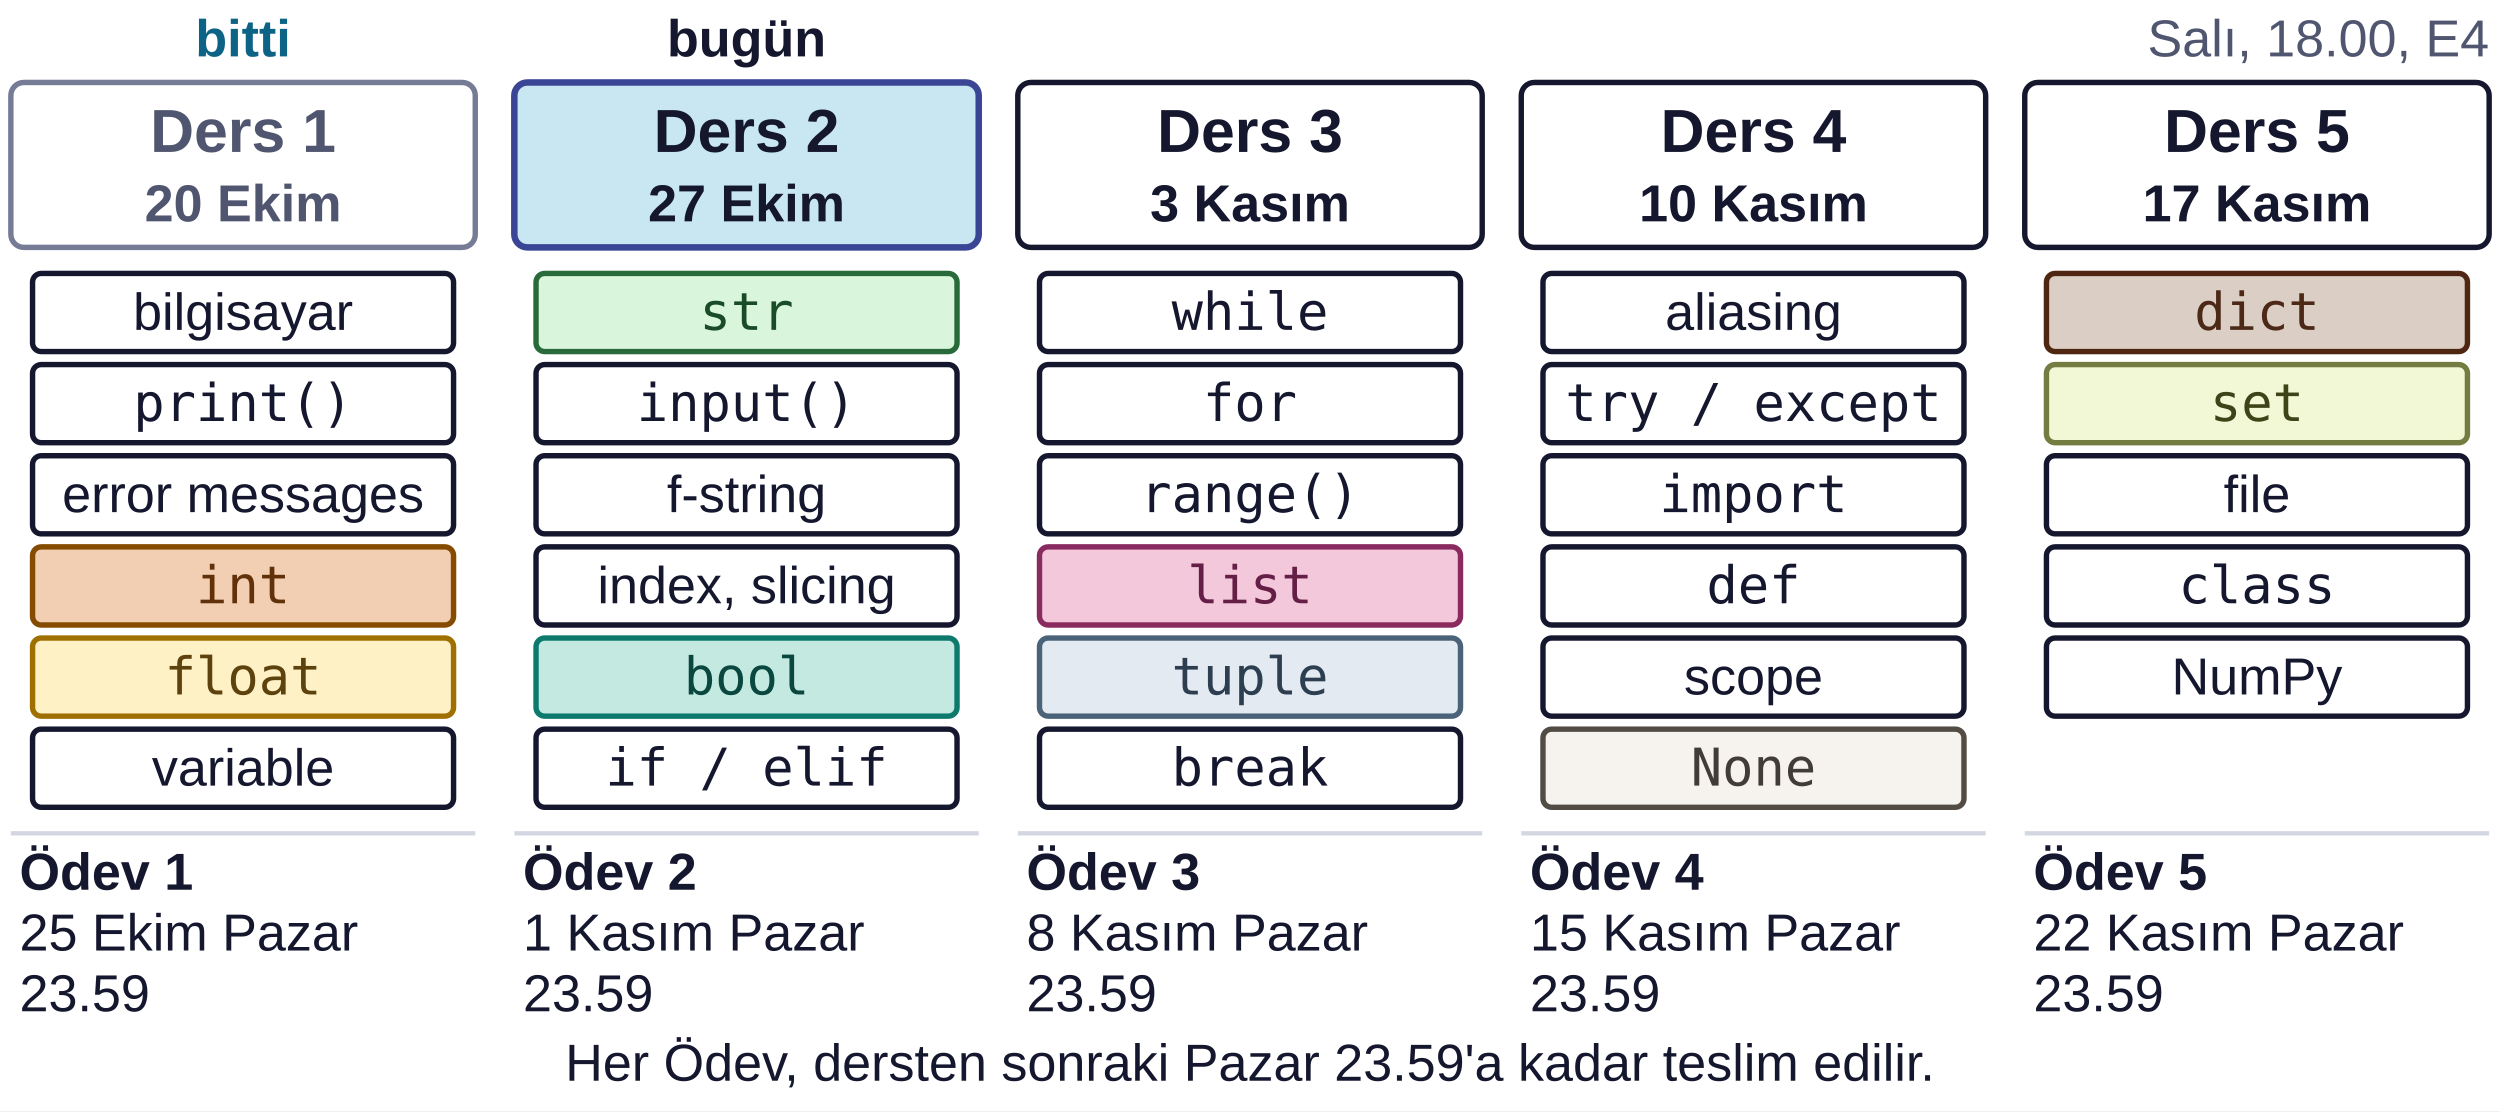
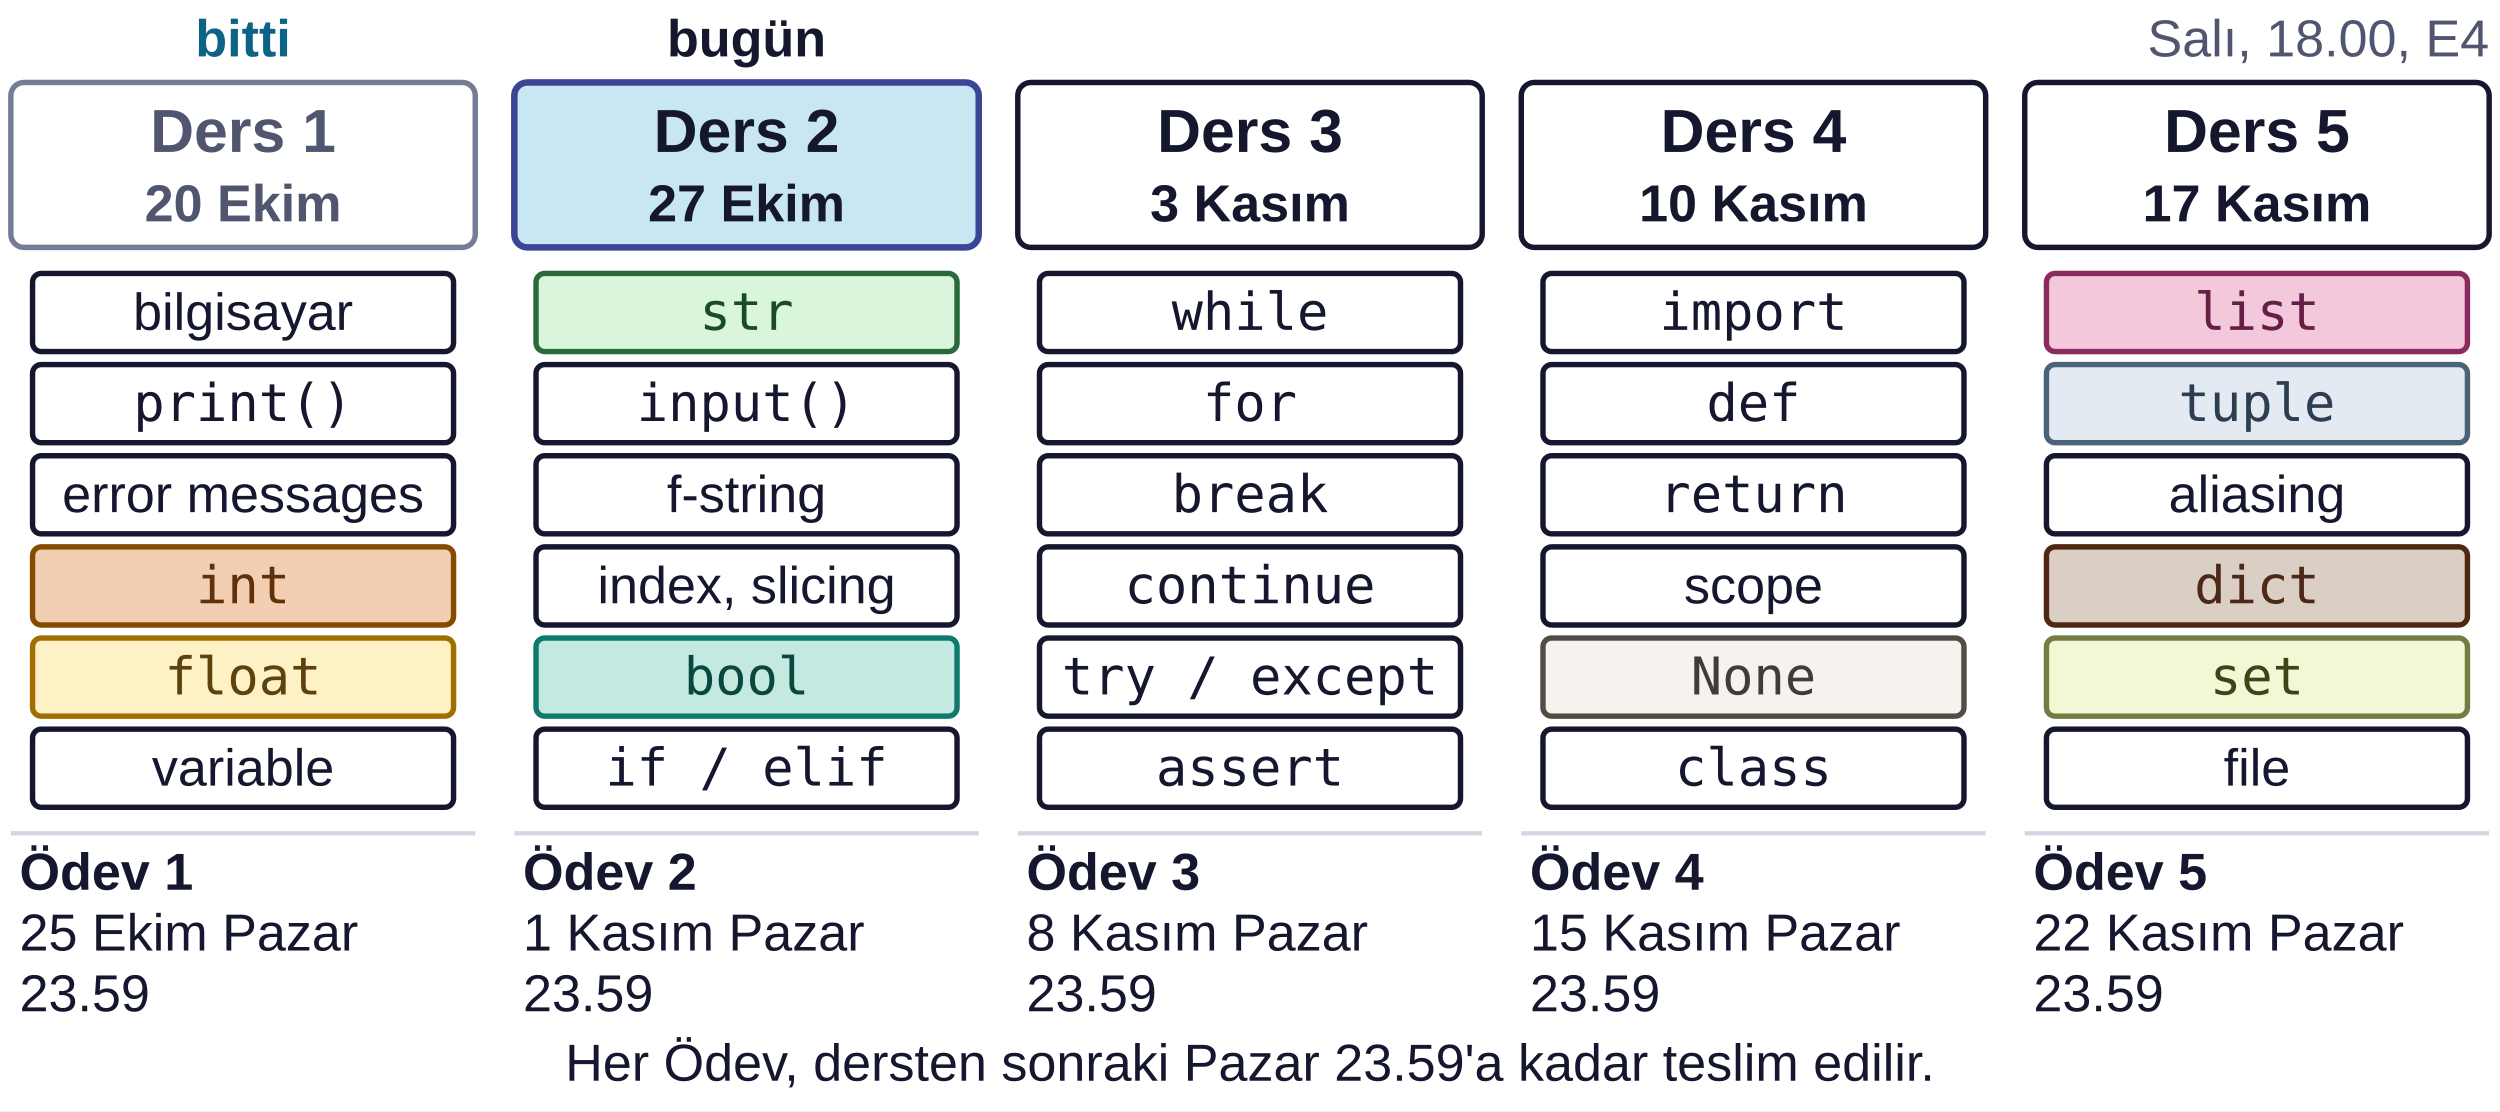
<svg xmlns="http://www.w3.org/2000/svg" class="dg" viewBox="0 0 1152 512" width="1152" height="512" role="img" aria-labelledby="ders2-course-calendar-t ders2-course-calendar-d">
  <defs>
    <style>
/* dg v3 · IEEE Hacettepe Python diyagram stili · authoring/DIAGRAMS.md'den aynen kopyalanır */
.dg{font-family:"Atkinson Hyperlegible Next","Segoe UI",Arial,sans-serif}
.dg .bg{fill:#FFFFFF;fill:var(--d-bg,#FFFFFF)}
.dg .tx,.dg .lb,.dg .ti,.dg .cd,.dg .cd24{fill:#14172E;fill:var(--d-ink,#14172E)}
.dg .tx{font-size:24px;font-weight:400}
.dg .lb{font-size:24px;font-weight:600}
.dg .ti{font-size:28px;font-weight:700}
.dg .cd,.dg .cd24,.dg .ty,.dg .nm{font-family:"JetBrains Mono",Menlo,Consolas,"DejaVu Sans Mono",monospace;font-weight:500}
.dg .cd{font-size:28px}
.dg .cd24{font-size:24px}
.dg .ty{font-size:24px;fill:#50566F;fill:var(--d-type,#50566F)}
.dg .nm{font-size:28px;font-weight:600;fill:#FFFFFF;fill:var(--d-on-name,#FFFFFF)}
.dg .src{font-size:18px;font-weight:400;fill:#50566F;fill:var(--d-type,#50566F)}
.dg .sub{fill:#50566F;fill:var(--d-type,#50566F)}
.dg .okt{fill:#0D6385;fill:var(--d-ok,#0D6385);font-weight:600}
.dg .errt{fill:#C21C20;fill:var(--d-err,#C21C20);font-weight:600}
.dg .b7{font-weight:700}
.dg .pre{white-space:pre}
.dg .mid{text-anchor:middle}
.dg .end{text-anchor:end}
.dg .box{fill:#FFFFFF;fill:var(--d-paper,#FFFFFF);stroke:#14172E;stroke:var(--d-ink,#14172E);stroke-width:2.5}
.dg .boxm{fill:#FFFFFF;fill:var(--d-paper,#FFFFFF);stroke:#767C95;stroke:var(--d-muted,#767C95);stroke-width:2.5}
.dg .boxhl{fill:#C8E7F3;fill:var(--d-hl,#C8E7F3);stroke:#3B4595;stroke:var(--d-brand,#3B4595);stroke-width:3}
.dg .blk{fill:#FFFFFF;fill:var(--d-paper,#FFFFFF);stroke:#3B4595;stroke:var(--d-brand,#3B4595);stroke-width:2.5}
.dg .frame{fill:none;stroke:#14172E;stroke:var(--d-ink,#14172E);stroke-width:2.5}
.dg .local{fill:#EFF0F7;fill:var(--d-tint,#EFF0F7);stroke:#14172E;stroke:var(--d-ink,#14172E);stroke-width:2.5}
.dg .tmpl{fill:none;stroke:#14172E;stroke:var(--d-ink,#14172E);stroke-width:2.5;stroke-dasharray:8 6}
.dg .cell{fill:#FFFFFF;fill:var(--d-paper,#FFFFFF);stroke:#14172E;stroke:var(--d-ink,#14172E);stroke-width:2}
.dg .cellh{fill:#EFF0F7;fill:var(--d-tint,#EFF0F7);stroke:#14172E;stroke:var(--d-ink,#14172E);stroke-width:2}
.dg .cellhl{fill:#C8E7F3;fill:var(--d-hl,#C8E7F3);stroke:#3B4595;stroke:var(--d-brand,#3B4595);stroke-width:3}
.dg .name{fill:#181C3E;fill:var(--d-name,#181C3E)}
.dg .soft{fill:#F3F4F8;fill:var(--d-surface,#F3F4F8)}
.dg .outp{fill:#FFFFFF;fill:var(--d-paper,#FFFFFF);stroke:#D3D7E2;stroke:var(--d-rule,#D3D7E2);stroke-width:2}
.dg .tint{fill:#EFF0F7;fill:var(--d-tint,#EFF0F7);stroke:#14172E;stroke:var(--d-ink,#14172E);stroke-width:2.5}
.dg .hl{fill:#C8E7F3;fill:var(--d-hl,#C8E7F3)}
.dg .emph{fill:none;stroke:#3B4595;stroke:var(--d-brand,#3B4595);stroke-width:3}
.dg .errbox{fill:#FCEDEE;fill:var(--d-err-bg,#FCEDEE);stroke:#C21C20;stroke:var(--d-err,#C21C20);stroke-width:2.5}
.dg .errdash{fill:none;stroke:#C21C20;stroke:var(--d-err,#C21C20);stroke-width:2.5;stroke-dasharray:8 6}
.dg .okbox{fill:#E9F6FA;fill:var(--d-ok-bg,#E9F6FA);stroke:#0D6385;stroke:var(--d-ok,#0D6385);stroke-width:2.5}
.dg .key{fill:#FFFFFF;fill:var(--d-paper,#FFFFFF);stroke:#767C95;stroke:var(--d-muted,#767C95);stroke-width:2}
.dg .dot{fill:#3B4595;fill:var(--d-brand,#3B4595)}
.dg .dot0{fill:#FFFFFF;fill:var(--d-paper,#FFFFFF);stroke:#3B4595;stroke:var(--d-brand,#3B4595);stroke-width:3}
.dg .ar,.dg .ld,.dg .axis{fill:none;stroke:#14172E;stroke:var(--d-ink,#14172E)}
.dg .ar,.dg .axis{stroke-width:2.5}
.dg .ld{stroke-width:2}
.dg .ar-m{fill:none;stroke:#767C95;stroke:var(--d-muted,#767C95);stroke-width:2.5}
.dg .ar-old{fill:none;stroke:#767C95;stroke:var(--d-muted,#767C95);stroke-width:2.5;stroke-dasharray:8 6}
.dg .ar-ok{fill:none;stroke:#0D6385;stroke:var(--d-ok,#0D6385);stroke-width:2.5}
.dg .ar-err{fill:none;stroke:#C21C20;stroke:var(--d-err,#C21C20);stroke-width:2.5}
.dg .sep{fill:none;stroke:#D3D7E2;stroke:var(--d-rule,#D3D7E2);stroke-width:2}
.dg .dash{fill:none;stroke:#3B4595;stroke:var(--d-brand,#3B4595);stroke-width:2;stroke-dasharray:8 6}
.dg .ah{fill:#14172E;fill:var(--d-ink,#14172E)}
.dg .ah-m{fill:#767C95;fill:var(--d-muted,#767C95)}
.dg .ah-ok{fill:#0D6385;fill:var(--d-ok,#0D6385)}
.dg .ah-err{fill:#C21C20;fill:var(--d-err,#C21C20)}
.dg .co{fill:#14172E;fill:var(--d-ink,#14172E)}
.dg .co-t{fill:#FFFFFF;fill:var(--d-bg,#FFFFFF);font-size:24px;font-weight:700;text-anchor:middle}
.dg .sec{stroke:#3B4595;stroke:var(--d-second,#3B4595)}
/* dg v4 type renkleri · authoring/DIAGRAMS.md §10'dan aynen kopyalanır (dg v3 bloğundan sonra) */
.dg rect.t-int,.dg path.t-int,.dg circle.t-int{fill:#F2CEB3;fill:var(--t-int-bg,#F2CEB3);stroke:#854B00;stroke:var(--t-int,#854B00)}
.dg text.t-int,.dg tspan.t-int{fill:#613109;fill:var(--t-int-tx,#613109)}
.dg rect.t-float,.dg path.t-float,.dg circle.t-float{fill:#FFF1C6;fill:var(--t-float-bg,#FFF1C6);stroke:#9F7000;stroke:var(--t-float,#9F7000)}
.dg text.t-float,.dg tspan.t-float{fill:#5D420E;fill:var(--t-float-tx,#5D420E)}
.dg rect.t-bool,.dg path.t-bool,.dg circle.t-bool{fill:#C4E9E1;fill:var(--t-bool-bg,#C4E9E1);stroke:#0E7A6D;stroke:var(--t-bool,#0E7A6D)}
.dg text.t-bool,.dg tspan.t-bool{fill:#0A473F;fill:var(--t-bool-tx,#0A473F)}
.dg rect.t-str,.dg path.t-str,.dg circle.t-str{fill:#D9F6DD;fill:var(--t-str-bg,#D9F6DD);stroke:#296A3B;stroke:var(--t-str,#296A3B)}
.dg text.t-str,.dg tspan.t-str{fill:#1A4B28;fill:var(--t-str-tx,#1A4B28)}
.dg rect.t-none,.dg path.t-none,.dg circle.t-none{fill:#F6F3EF;fill:var(--t-none-bg,#F6F3EF);stroke:#534C45;stroke:var(--t-none,#534C45)}
.dg text.t-none,.dg tspan.t-none{fill:#413C38;fill:var(--t-none-tx,#413C38)}
.dg rect.t-list,.dg path.t-list,.dg circle.t-list{fill:#F3C8DB;fill:var(--t-list-bg,#F3C8DB);stroke:#8A2B60;stroke:var(--t-list,#8A2B60)}
.dg text.t-list,.dg tspan.t-list{fill:#651E45;fill:var(--t-list-tx,#651E45)}
.dg rect.t-tuple,.dg path.t-tuple,.dg circle.t-tuple{fill:#E3EAF2;fill:var(--t-tuple-bg,#E3EAF2);stroke:#4A6378;stroke:var(--t-tuple,#4A6378)}
.dg text.t-tuple,.dg tspan.t-tuple{fill:#2C3E4F;fill:var(--t-tuple-tx,#2C3E4F)}
.dg rect.t-dict,.dg path.t-dict,.dg circle.t-dict{fill:#DBCEC4;fill:var(--t-dict-bg,#DBCEC4);stroke:#4F2611;stroke:var(--t-dict,#4F2611)}
.dg text.t-dict,.dg tspan.t-dict{fill:#4C2817;fill:var(--t-dict-tx,#4C2817)}
.dg rect.t-set,.dg path.t-set,.dg circle.t-set{fill:#F2F8D6;fill:var(--t-set-bg,#F2F8D6);stroke:#747C42;stroke:var(--t-set,#747C42)}
.dg text.t-set,.dg tspan.t-set{fill:#3F4418;fill:var(--t-set-tx,#3F4418)}
.dg rect.boxhl,.dg path.boxhl,.dg rect.cellhl{fill:#C8E7F3;fill:var(--d-hl,#C8E7F3);stroke:#3B4595;stroke:var(--d-brand,#3B4595)}
    </style>
  </defs>
  <rect class="bg" width="1152" height="512" />
  <text class="tx sub end" x="1147" y="26">Salı, 18.00, E4</text>
  <text class="lb okt mid" x="112" y="26">bitti</text>
  <rect class="boxm" x="5" y="38" width="214" height="76" rx="6" />
  <text class="ti mid sub" x="112" y="70">Ders 1</text>
  <text class="lb mid sub" x="112" y="102">20 Ekim</text>
  <rect class="box" x="15" y="126" width="194" height="36" rx="4" />
  <text class="tx mid" x="112" y="152">bilgisayar</text>
  <rect class="box" x="15" y="168" width="194" height="36" rx="4" />
  <text class="cd24 mid" x="112" y="194">print()</text>
  <rect class="box" x="15" y="210" width="194" height="36" rx="4" />
  <text class="tx mid" x="112" y="236">error messages</text>
  <rect class="box t-int" x="15" y="252" width="194" height="36" rx="4" />
  <text class="cd24 mid t-int" x="112" y="278">int</text>
  <rect class="box t-float" x="15" y="294" width="194" height="36" rx="4" />
  <text class="cd24 mid t-float" x="112" y="320">float</text>
  <rect class="box" x="15" y="336" width="194" height="36" rx="4" />
  <text class="tx mid" x="112" y="362">variable</text>
  <path class="sep" d="M5,384 H219" />
  <text class="lb" x="9" y="410">Ödev 1</text>
  <text class="tx" x="9" y="438">25 Ekim Pazar</text>
  <text class="tx" x="9" y="466">23.59</text>
  <text class="lb mid" x="344" y="26">bugün</text>
  <rect class="boxhl" x="237" y="38" width="214" height="76" rx="6" />
  <text class="ti mid" x="344" y="70">Ders 2</text>
  <text class="lb mid" x="344" y="102">27 Ekim</text>
  <rect class="box t-str" x="247" y="126" width="194" height="36" rx="4" />
  <text class="cd24 t-str mid" x="344" y="152">str</text>
  <rect class="box" x="247" y="168" width="194" height="36" rx="4" />
  <text class="cd24 mid" x="344" y="194">input()</text>
  <rect class="box" x="247" y="210" width="194" height="36" rx="4" />
  <text class="tx mid" x="344" y="236">f-string</text>
  <rect class="box" x="247" y="252" width="194" height="36" rx="4" />
  <text class="tx mid" x="344" y="278">index, slicing</text>
  <rect class="box t-bool" x="247" y="294" width="194" height="36" rx="4" />
  <text class="cd24 t-bool mid" x="344" y="320">bool</text>
  <rect class="box" x="247" y="336" width="194" height="36" rx="4" />
  <text class="cd24 mid" x="344" y="362">if / elif</text>
  <path class="sep" d="M237,384 H451" />
  <text class="lb" x="241" y="410">Ödev 2</text>
  <text class="tx" x="241" y="438">1 Kasım Pazar</text>
  <text class="tx" x="241" y="466">23.59</text>
  <rect class="box" x="469" y="38" width="214" height="76" rx="6" />
  <text class="ti mid" x="576" y="70">Ders 3</text>
  <text class="lb mid" x="576" y="102">3 Kasım</text>
  <rect class="box" x="479" y="126" width="194" height="36" rx="4" />
  <text class="cd24 mid" x="576" y="152">while</text>
  <rect class="box" x="479" y="168" width="194" height="36" rx="4" />
  <text class="cd24 mid" x="576" y="194">for</text>
  <rect class="box" x="479" y="210" width="194" height="36" rx="4" />
-   <text class="cd24 mid" x="576" y="236">range()</text>
-   <rect class="box t-list" x="479" y="252" width="194" height="36" rx="4" />
-   <text class="cd24 t-list mid" x="576" y="278">list</text>
-   <rect class="box t-tuple" x="479" y="294" width="194" height="36" rx="4" />
-   <text class="cd24 t-tuple mid" x="576" y="320">tuple</text>
+   <text class="cd24 mid" x="576" y="236">break</text>
+   <rect class="box" x="479" y="252" width="194" height="36" rx="4" />
+   <text class="cd24 mid" x="576" y="278">continue</text>
+   <rect class="box" x="479" y="294" width="194" height="36" rx="4" />
+   <text class="cd24 mid" x="576" y="320">try / except</text>
  <rect class="box" x="479" y="336" width="194" height="36" rx="4" />
-   <text class="cd24 mid" x="576" y="362">break</text>
+   <text class="cd24 mid" x="576" y="362">assert</text>
  <path class="sep" d="M469,384 H683" />
  <text class="lb" x="473" y="410">Ödev 3</text>
  <text class="tx" x="473" y="438">8 Kasım Pazar</text>
  <text class="tx" x="473" y="466">23.59</text>
  <rect class="box" x="701" y="38" width="214" height="76" rx="6" />
  <text class="ti mid" x="808" y="70">Ders 4</text>
  <text class="lb mid" x="808" y="102">10 Kasım</text>
  <rect class="box" x="711" y="126" width="194" height="36" rx="4" />
-   <text class="tx mid" x="808" y="152">aliasing</text>
+   <text class="cd24 mid" x="808" y="152">import</text>
  <rect class="box" x="711" y="168" width="194" height="36" rx="4" />
-   <text class="cd24 mid" x="808" y="194">try / except</text>
+   <text class="cd24 mid" x="808" y="194">def</text>
  <rect class="box" x="711" y="210" width="194" height="36" rx="4" />
-   <text class="cd24 mid" x="808" y="236">import</text>
+   <text class="cd24 mid" x="808" y="236">return</text>
  <rect class="box" x="711" y="252" width="194" height="36" rx="4" />
-   <text class="cd24 mid" x="808" y="278">def</text>
-   <rect class="box" x="711" y="294" width="194" height="36" rx="4" />
-   <text class="tx mid" x="808" y="320">scope</text>
-   <rect class="box t-none" x="711" y="336" width="194" height="36" rx="4" />
-   <text class="cd24 t-none mid" x="808" y="362">None</text>
+   <text class="tx mid" x="808" y="278">scope</text>
+   <rect class="box t-none" x="711" y="294" width="194" height="36" rx="4" />
+   <text class="cd24 t-none mid" x="808" y="320">None</text>
+   <rect class="box" x="711" y="336" width="194" height="36" rx="4" />
+   <text class="cd24 mid" x="808" y="362">class</text>
  <path class="sep" d="M701,384 H915" />
  <text class="lb" x="705" y="410">Ödev 4</text>
  <text class="tx" x="705" y="438">15 Kasım Pazar</text>
  <text class="tx" x="705" y="466">23.59</text>
  <rect class="box" x="933" y="38" width="214" height="76" rx="6" />
  <text class="ti mid" x="1040" y="70">Ders 5</text>
  <text class="lb mid" x="1040" y="102">17 Kasım</text>
-   <rect class="box t-dict" x="943" y="126" width="194" height="36" rx="4" />
-   <text class="cd24 t-dict mid" x="1040" y="152">dict</text>
-   <rect class="box t-set" x="943" y="168" width="194" height="36" rx="4" />
-   <text class="cd24 t-set mid" x="1040" y="194">set</text>
+   <rect class="box t-list" x="943" y="126" width="194" height="36" rx="4" />
+   <text class="cd24 t-list mid" x="1040" y="152">list</text>
+   <rect class="box t-tuple" x="943" y="168" width="194" height="36" rx="4" />
+   <text class="cd24 t-tuple mid" x="1040" y="194">tuple</text>
  <rect class="box" x="943" y="210" width="194" height="36" rx="4" />
-   <text class="tx mid" x="1040" y="236">file</text>
-   <rect class="box" x="943" y="252" width="194" height="36" rx="4" />
-   <text class="cd24 mid" x="1040" y="278">class</text>
-   <rect class="box" x="943" y="294" width="194" height="36" rx="4" />
-   <text class="tx mid" x="1040" y="320">NumPy</text>
+   <text class="tx mid" x="1040" y="236">aliasing</text>
+   <rect class="box t-dict" x="943" y="252" width="194" height="36" rx="4" />
+   <text class="cd24 t-dict mid" x="1040" y="278">dict</text>
+   <rect class="box t-set" x="943" y="294" width="194" height="36" rx="4" />
+   <text class="cd24 t-set mid" x="1040" y="320">set</text>
+   <rect class="box" x="943" y="336" width="194" height="36" rx="4" />
+   <text class="tx mid" x="1040" y="362">file</text>
  <path class="sep" d="M933,384 H1147" />
  <text class="lb" x="937" y="410">Ödev 5</text>
  <text class="tx" x="937" y="438">22 Kasım Pazar</text>
  <text class="tx" x="937" y="466">23.59</text>
  <text class="tx mid" x="576" y="498">Her Ödev, dersten sonraki Pazar 23.59'a kadar teslim edilir.</text>
</svg>
